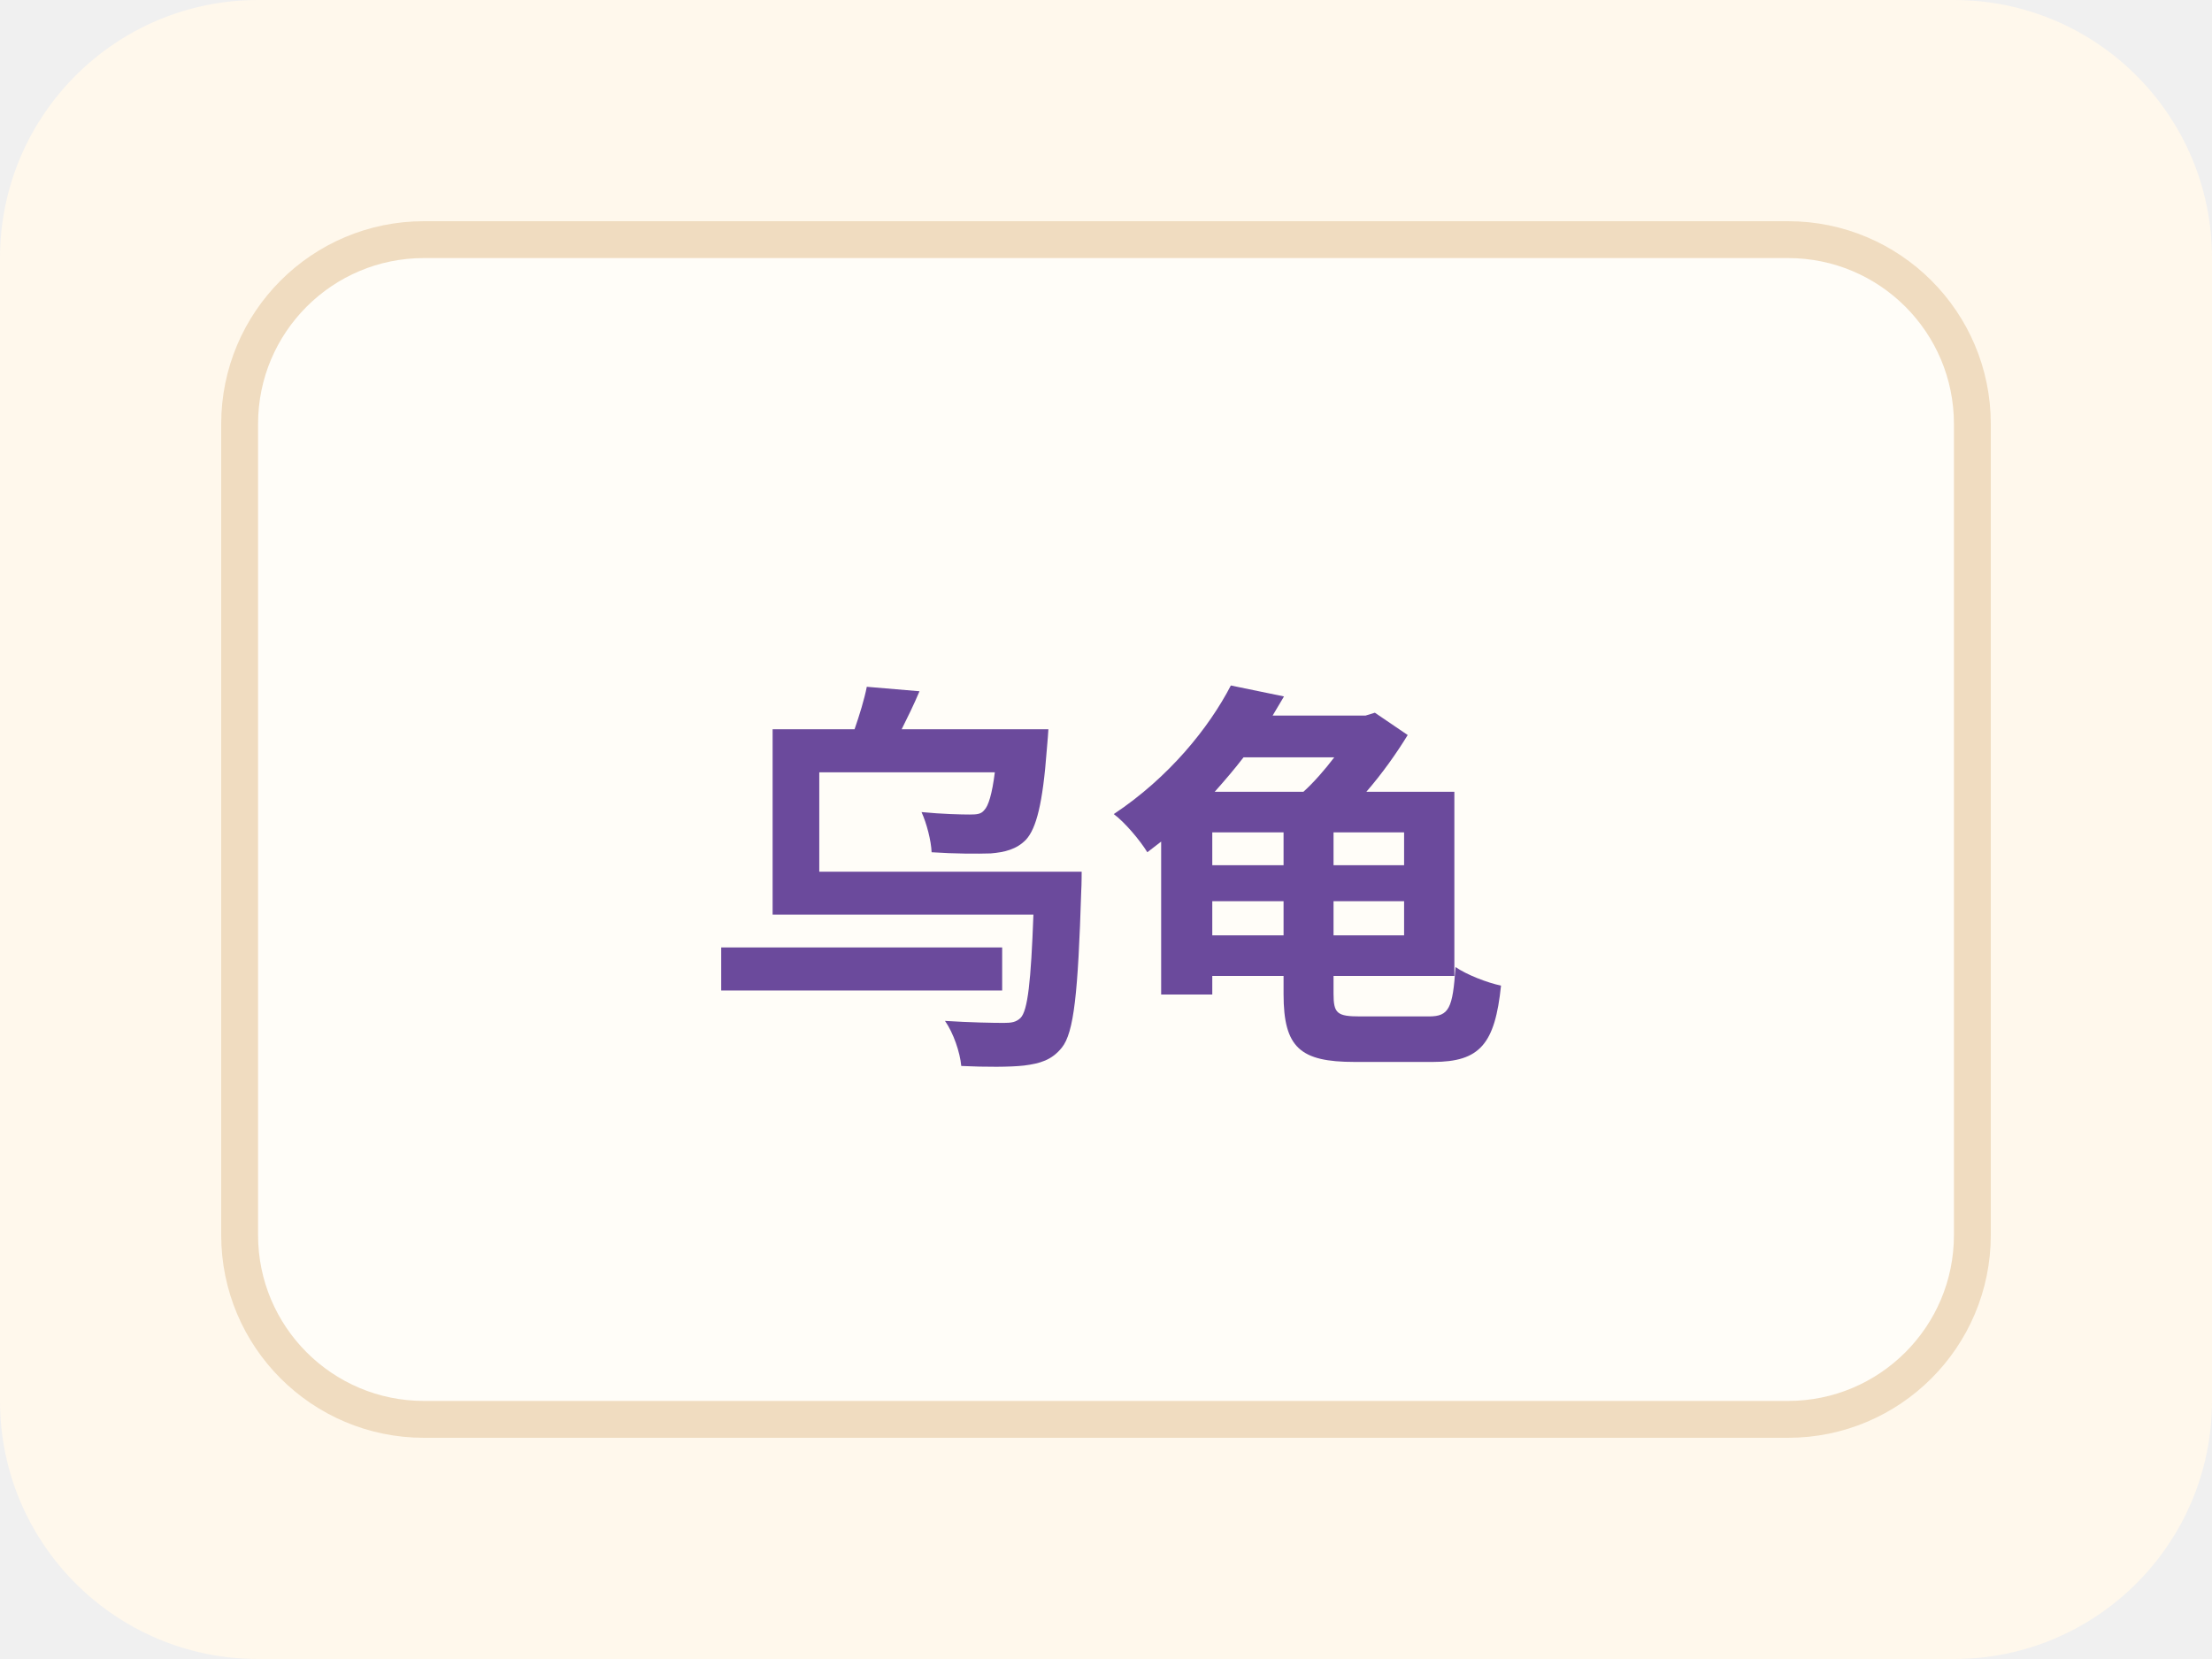
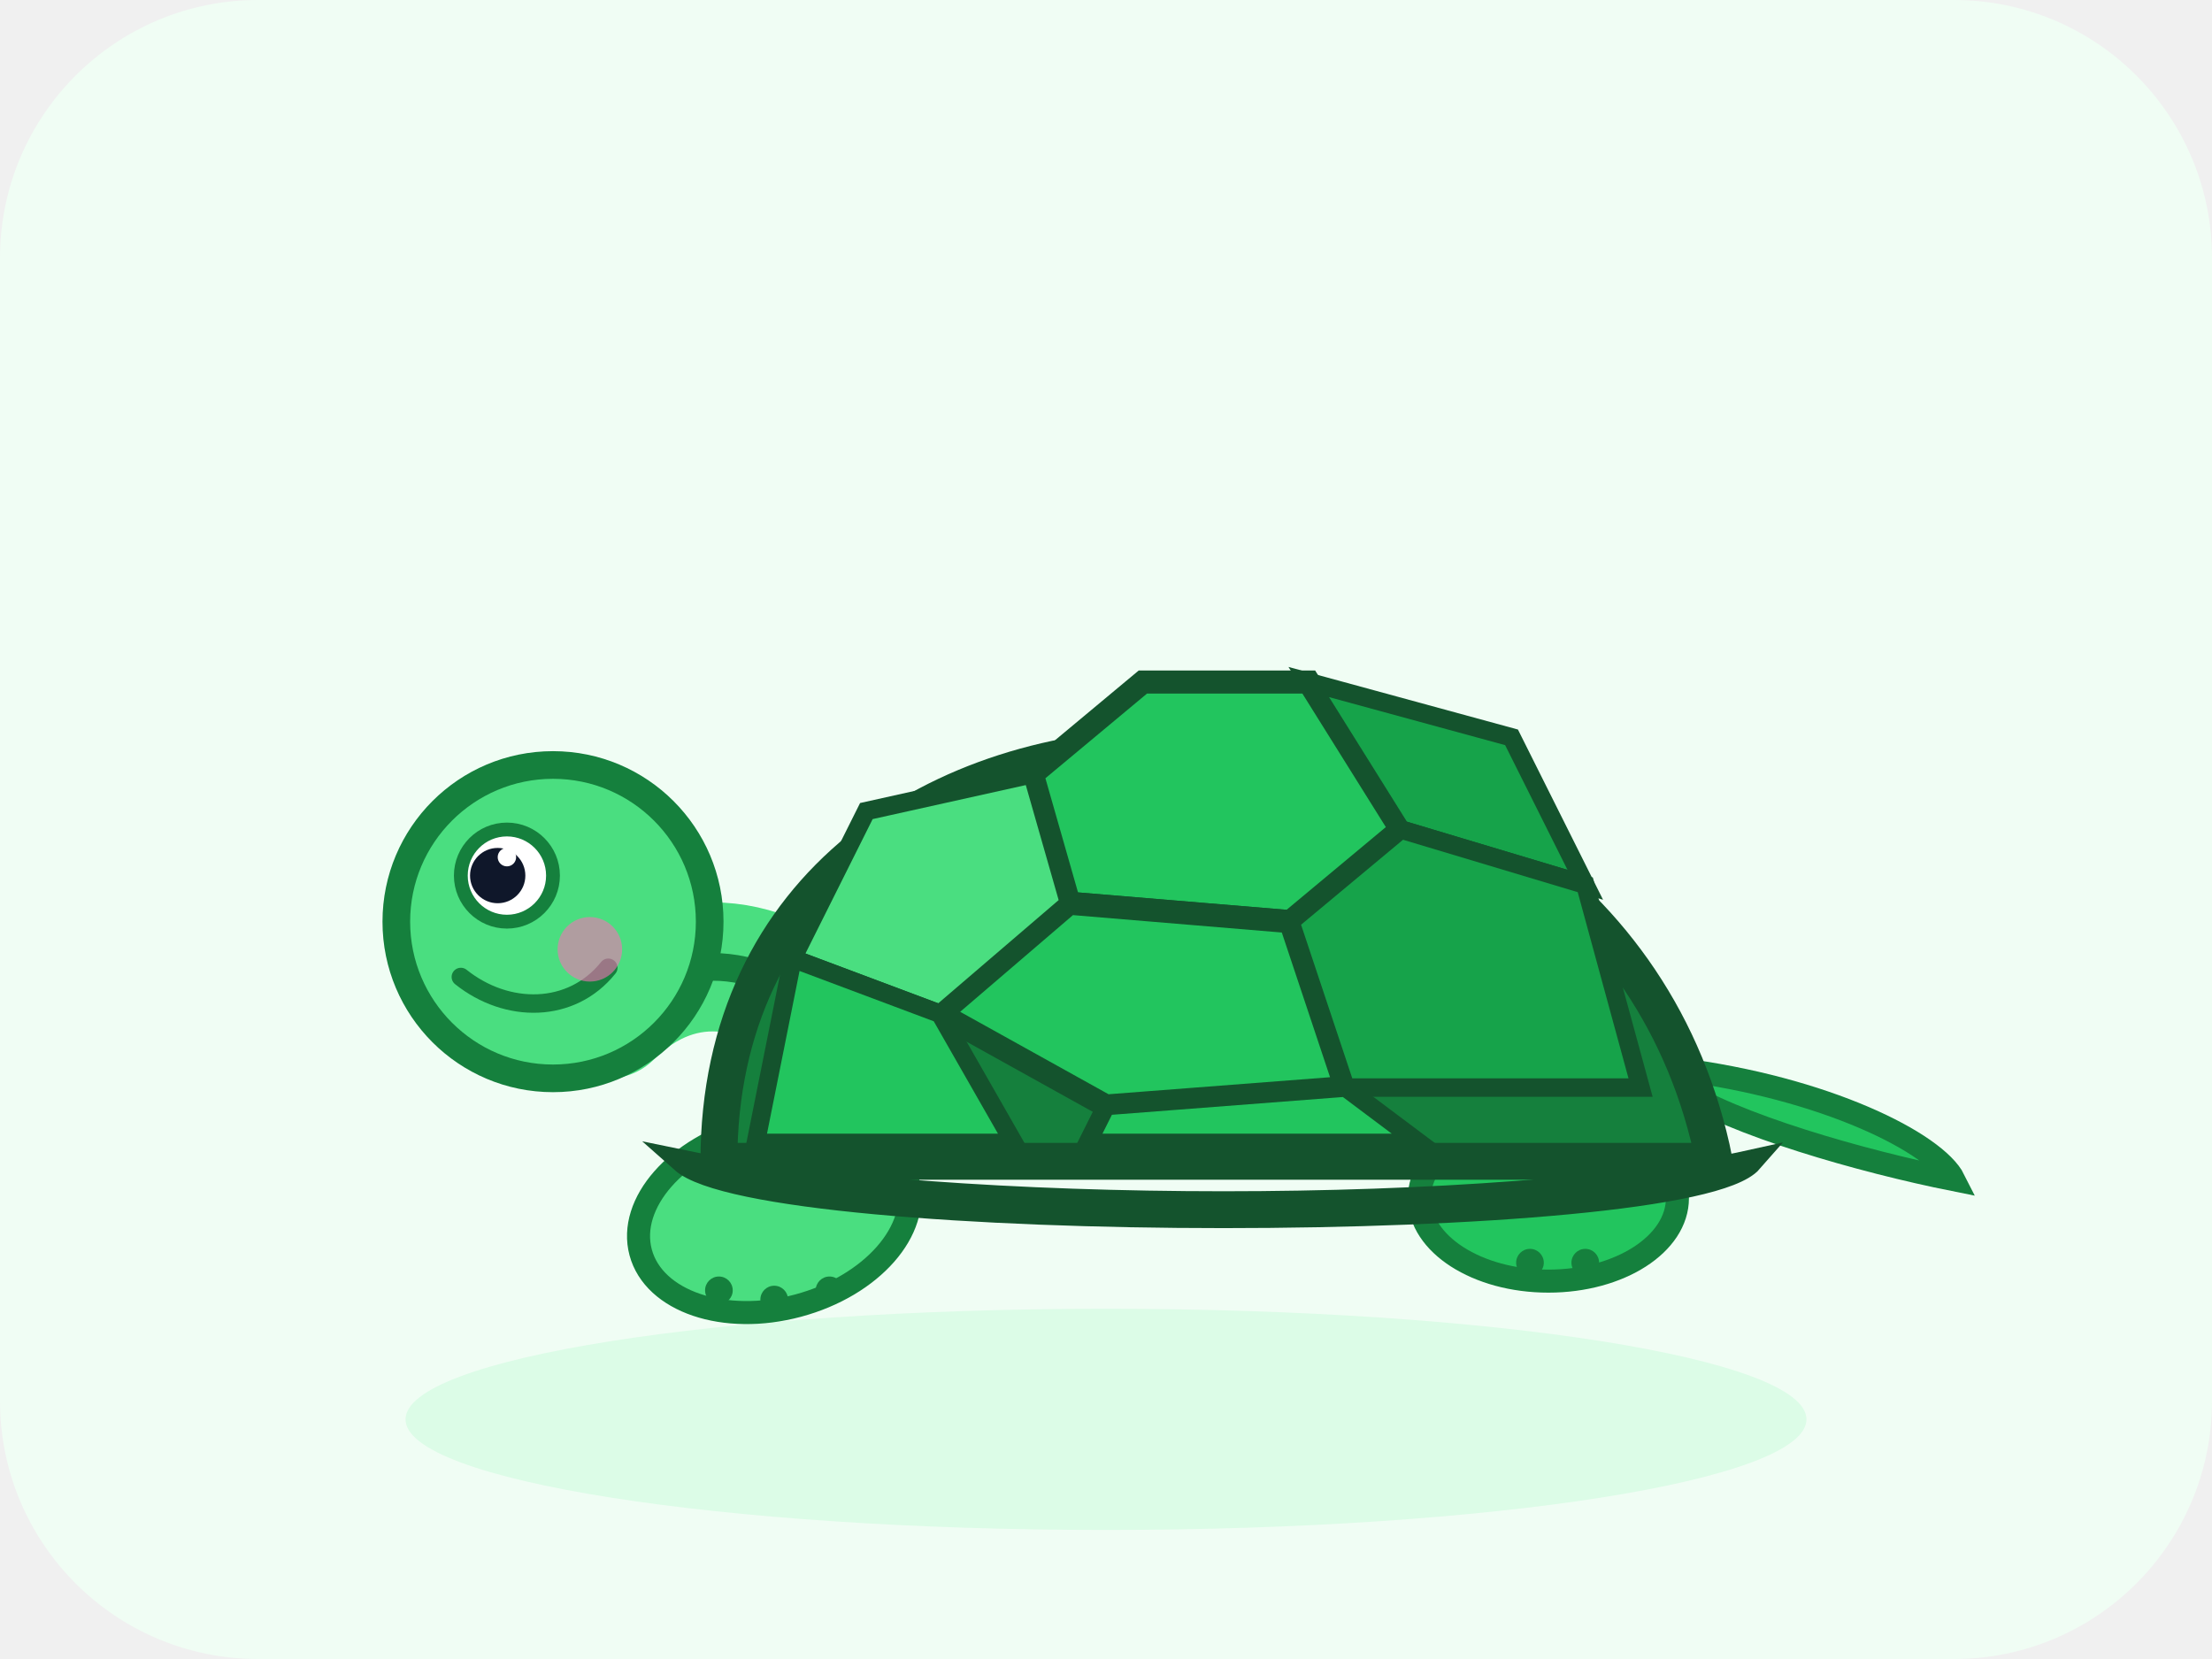
- <svg xmlns="http://www.w3.org/2000/svg" viewBox="0 0 240 180" role="img" aria-label="乌龟">
-   <rect width="240" height="180" rx="28" fill="#fff8ec" />
-   <rect x="26" y="26" width="188" height="128" rx="20" fill="#fffdf8" stroke="#f0dcc0" stroke-width="4" />
-   <text x="120" y="112" text-anchor="middle" font-family="KaiTi, STKaiti, 'Songti SC', serif" font-size="44" font-weight="700" fill="#6b4a9c">乌龟</text>
+ <svg xmlns="http://www.w3.org/2000/svg" viewBox="0 0 240 180">
+   <rect width="240" height="180" rx="28" fill="#f0fdf4" />
+   <ellipse cx="120" cy="154" rx="76" ry="12" fill="#dcfce7" />
+   <path d="M182 116 C198 118 210 124 212 128 C202 126 188 122 182 118 Z" fill="#22c55e" stroke="#15803d" stroke-width="2.5" />
+   <ellipse cx="168" cy="130" rx="14" ry="9" fill="#22c55e" stroke="#15803d" stroke-width="2.5" />
+   <circle cx="166" cy="137" r="1.5" fill="#15803d" />
+   <circle cx="172" cy="137" r="1.5" fill="#15803d" />
+   <ellipse cx="84" cy="132" rx="15" ry="10" transform="rotate(-15 84 132)" fill="#4ade80" stroke="#15803d" stroke-width="2.5" />
+   <circle cx="78" cy="140" r="1.5" fill="#15803d" />
+   <circle cx="84" cy="141" r="1.5" fill="#15803d" />
+   <circle cx="90" cy="140" r="1.5" fill="#15803d" />
+   <g transform="translate(38, 72)">
+     <path d="M28 38 C36 30 46 32 54 40" stroke="#4ade80" stroke-width="14" stroke-linecap="round" fill="none" />
+     <path d="M28 38 C36 30 46 32 54 40" stroke="#15803d" stroke-width="3" fill="none" />
+     <circle cx="22" cy="28" r="17" fill="#4ade80" stroke="#15803d" stroke-width="3" />
+     <circle cx="17" cy="23" r="5" fill="#ffffff" stroke="#15803d" stroke-width="1.5" />
+     <circle cx="16" cy="23" r="3" fill="#0f172a" />
+     <circle cx="17" cy="21" r="1" fill="#ffffff" />
+     <path d="M12 34 C17 38 24 38 28 33" stroke="#15803d" stroke-width="2" fill="none" stroke-linecap="round" />
+     <circle cx="26" cy="31" r="3.5" fill="#f472b6" opacity="0.6" />
+   </g>
+   <g transform="translate(68, 52)">
+     <path d="M10 74 C10 14 106 14 118 74 Z" fill="#15803d" stroke="#14532d" stroke-width="4" />
+     <path d="M6 74 C35 80 95 80 122 74 C115 82 15 82 6 74 Z" fill="#166534" stroke="#14532d" stroke-width="2.5" />
+     <polygon points="56,22 74,22 84,38 72,48 48,46 44,32" fill="#22c55e" stroke="#14532d" stroke-width="2.5" />
+     <polygon points="48,46 72,48 78,66 52,68 34,58" fill="#22c55e" stroke="#14532d" stroke-width="2.5" />
+     <polygon points="26,36 44,32 48,46 34,58 18,52" fill="#4ade80" stroke="#14532d" stroke-width="2" />
+     <polygon points="18,52 34,58 42,72 14,72" fill="#22c55e" stroke="#14532d" stroke-width="2" />
+     <polygon points="74,22 96,28 104,44 84,38" fill="#16a34a" stroke="#14532d" stroke-width="2" />
+     <polygon points="84,38 104,44 110,66 78,66 72,48" fill="#16a34a" stroke="#14532d" stroke-width="2" />
+     <polygon points="52,68 78,66 86,72 50,72" fill="#22c55e" stroke="#14532d" stroke-width="2" />
+   </g>
</svg>
